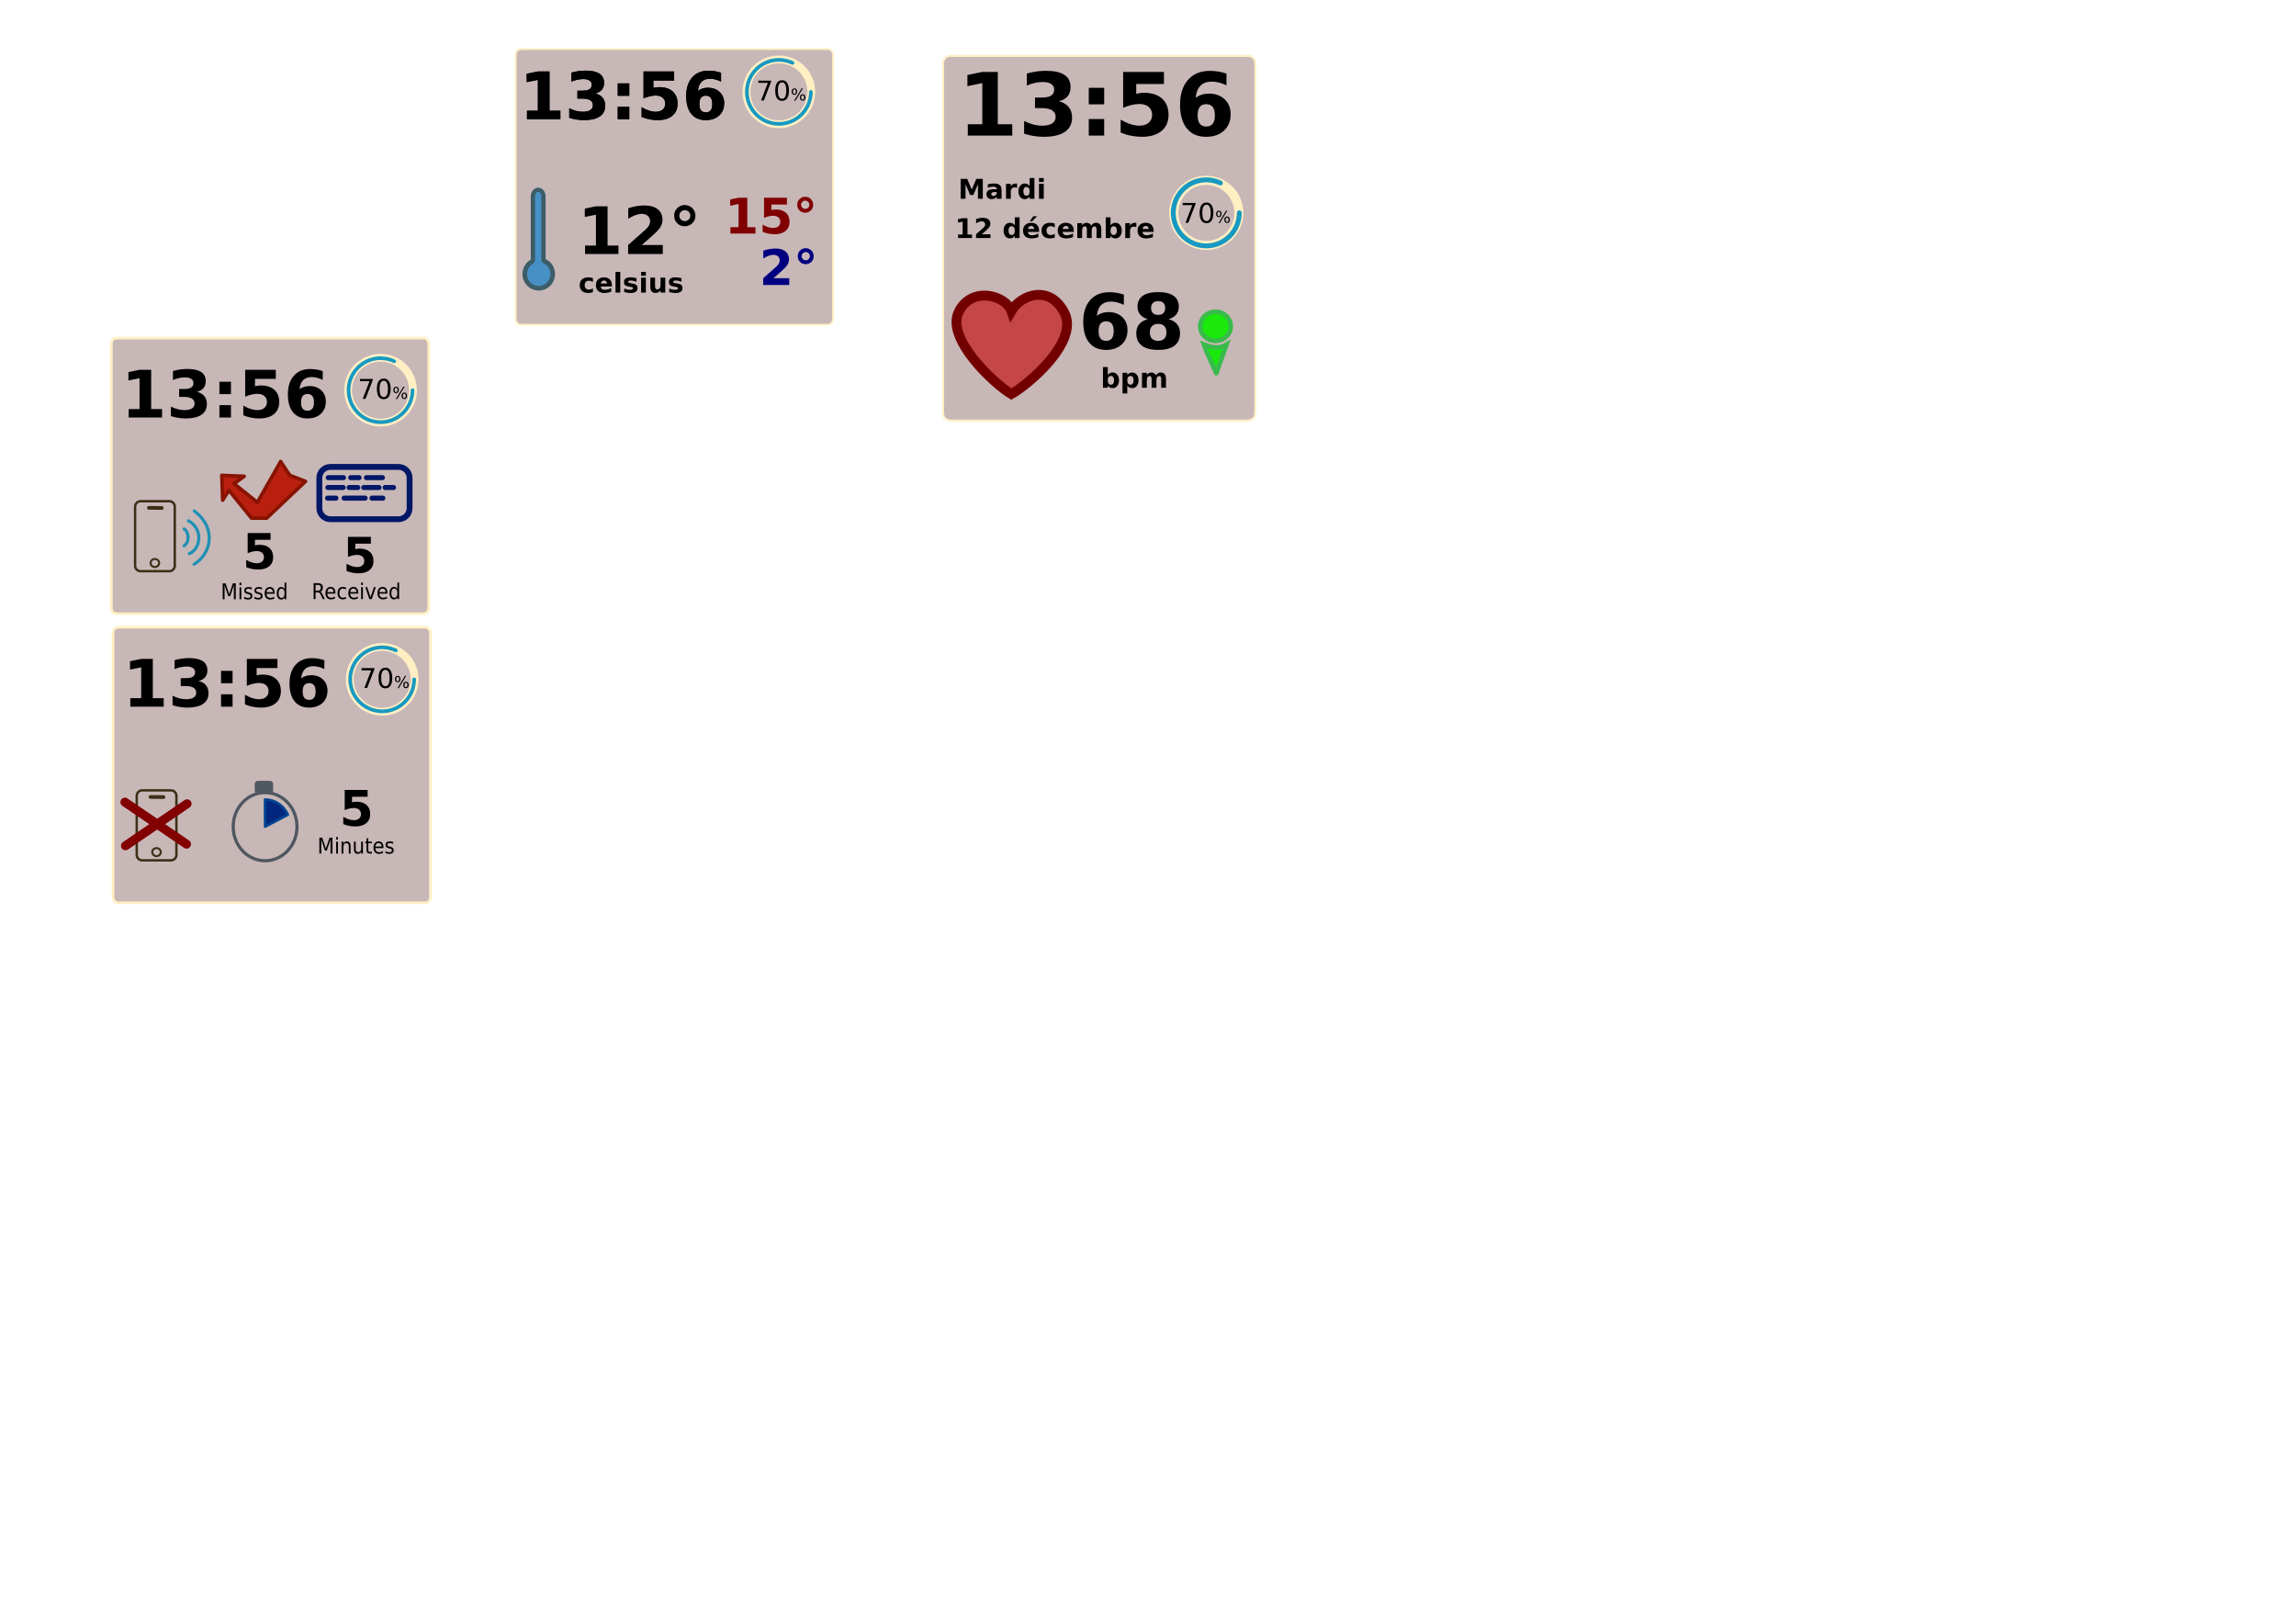
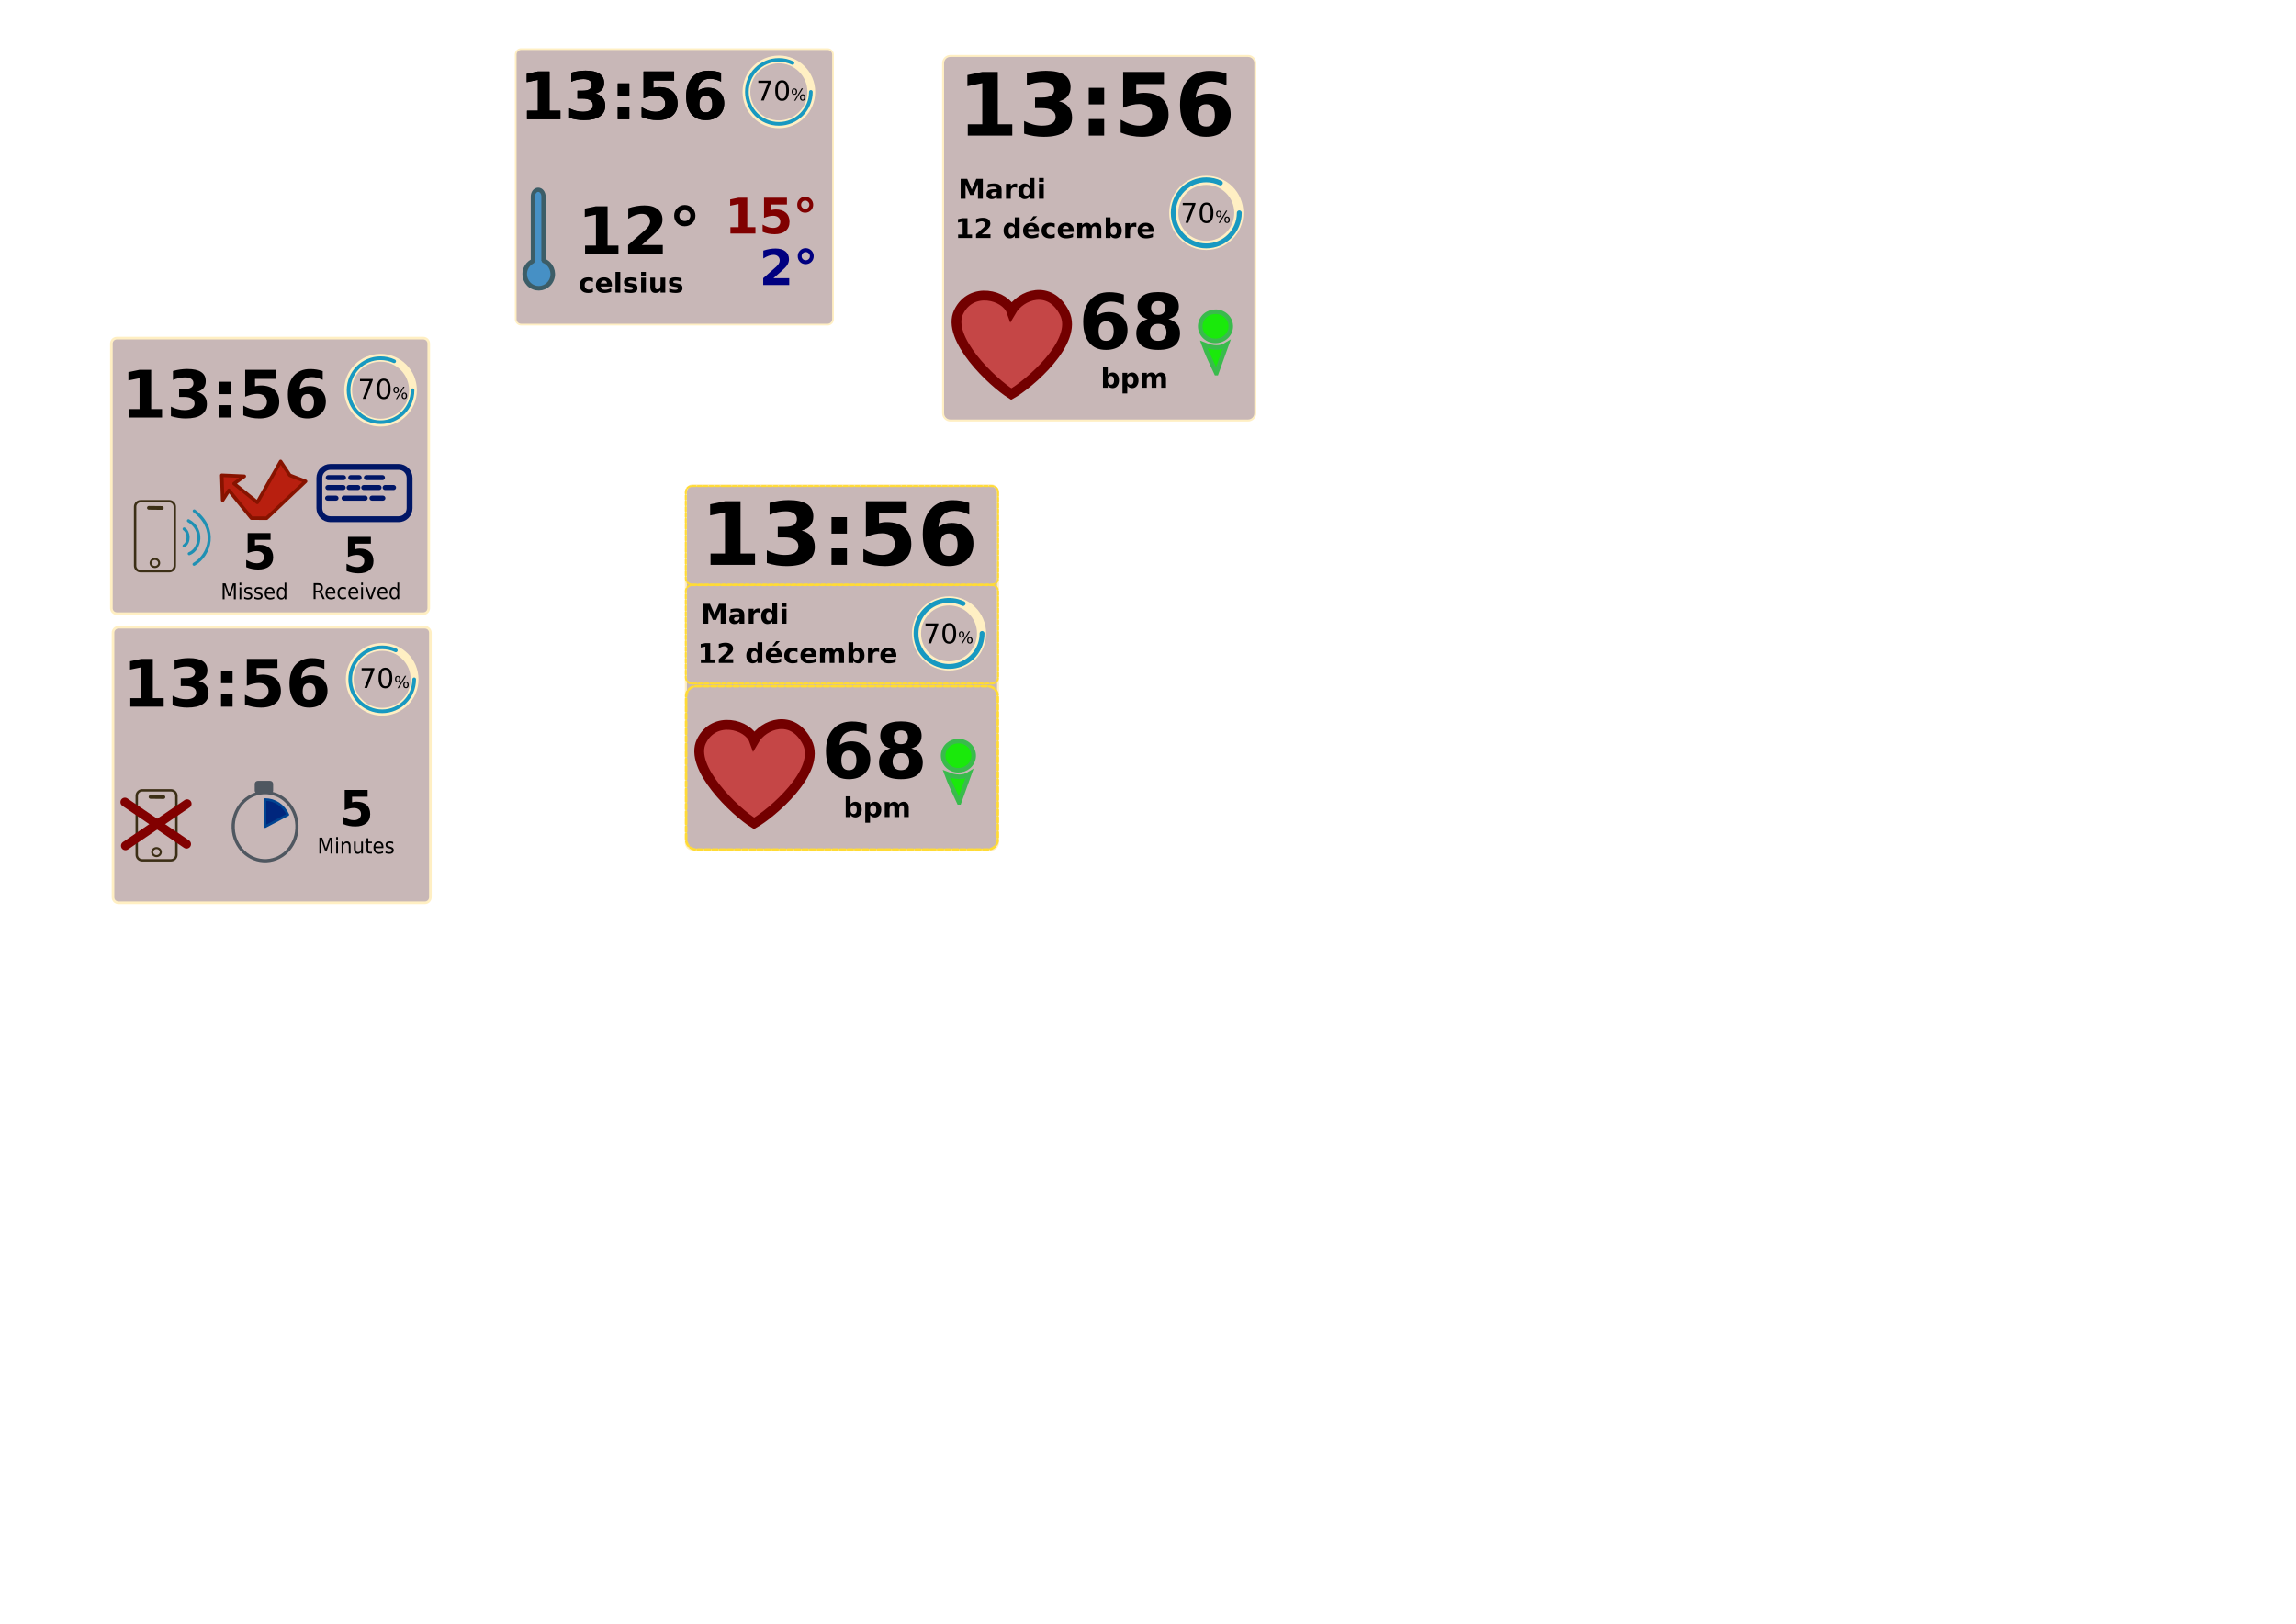
<svg xmlns="http://www.w3.org/2000/svg" width="297mm" height="210mm" viewBox="0 0 1052.362 744.094" id="svg2" version="1.1">
  <defs id="defs4" />
  <g id="layer1" transform="translate(0,-308.2677)">
    <text id="text4851" y="446.826" x="115.714" style="font-style:normal;font-variant:normal;font-weight:normal;font-stretch:normal;font-size:30px;line-height:125%;font-family:'DejaVu Sans';-inkscape-font-specification:'DejaVu Sans';letter-spacing:0px;word-spacing:0px;fill:#000000;fill-opacity:1;stroke:none;stroke-width:1px;stroke-linecap:butt;stroke-linejoin:miter;stroke-opacity:1" xml:space="preserve">
      <tspan y="446.826" x="115.714" id="tspan4853" style="font-style:normal;font-variant:normal;font-weight:bold;font-stretch:normal;font-size:15px;font-family:'DejaVu Sans';-inkscape-font-specification:'DejaVu Sans Bold'" />
    </text>
    <rect ry="2.504" y="330.766" x="236.36" height="126.269" width="145.462" id="rect4863" style="fill:#c8b7b7;fill-opacity:1;stroke:#ffefc3;stroke-width:0.8;stroke-linecap:round;stroke-linejoin:round;stroke-miterlimit:4;stroke-dasharray:none;stroke-opacity:1" />
-     <circle r="14.867" cy="350.37" cx="356.993" id="circle4865" style="fill:#c8b7b7;fill-opacity:1;stroke:#ffefc3;stroke-width:3.565;stroke-linecap:round;stroke-linejoin:round;stroke-miterlimit:4;stroke-dasharray:none;stroke-opacity:1" />
+     <circle r="14.867" cy="350.37" cx="356.993" id="circle4865" style="fill:#c8b7b7;fill-opacity:1;stroke:#ffefc3;stroke-width:3.565;stroke-linecap:round;stroke-linejoin:round;stroke-miterlimit:4;stroke-dasharray:none;stroke-opacity:1" d="m 371.86,350.37 c 0,8.211 -6.656,14.867 -14.867,14.867 -8.211,0 -14.867,-6.656 -14.867,-14.867 0,-8.211 6.656,-14.867 14.867,-14.867 8.211,0 14.867,6.656 14.867,14.867 z" />
    <text id="text4867" y="354.326" x="346.536" style="font-style:normal;font-variant:normal;font-weight:normal;font-stretch:normal;font-size:12.5px;line-height:125%;font-family:'DejaVu Sans';-inkscape-font-specification:'DejaVu Sans';letter-spacing:0px;word-spacing:0px;fill:#000000;fill-opacity:1;stroke:none;stroke-width:1px;stroke-linecap:butt;stroke-linejoin:miter;stroke-opacity:1" xml:space="preserve">
      <tspan y="354.326" x="346.536" id="tspan4869">70<tspan id="tspan4871" style="font-size:7.5px">%</tspan>
      </tspan>
    </text>
-     <path d="m 371.654,350.37 a 14.661,14.66 0 0 1 -10.572,14.079 14.661,14.66 0 0 1 -16.469,-6.225 14.661,14.66 0 0 1 1.385,-17.551 14.661,14.66 0 0 1 17.242,-3.565" style="fill:none;fill-opacity:1;stroke:#1899c1;stroke-width:1.677;stroke-linecap:round;stroke-linejoin:round;stroke-miterlimit:4;stroke-dasharray:none;stroke-opacity:1" id="path4873" />
+     <path d="m 371.654,350.37 c 0,8.097 -6.564,14.66 -14.661,14.66 -8.097,0 -14.661,-6.564 -14.661,-14.66 0,-8.097 6.564,-14.66 14.661,-14.66 2.16,0 4.293,0.477 6.247,1.398" style="fill:none;fill-opacity:1;stroke:#1899c1;stroke-width:1.677;stroke-linecap:round;stroke-linejoin:round;stroke-miterlimit:4;stroke-dasharray:none;stroke-opacity:1" id="path4873" />
    <text xml:space="preserve" style="font-style:normal;font-variant:normal;font-weight:normal;font-stretch:normal;font-size:30px;line-height:125%;font-family:'DejaVu Sans';-inkscape-font-specification:'DejaVu Sans';letter-spacing:0px;word-spacing:0px;fill:#000000;fill-opacity:1;stroke:none;stroke-width:1px;stroke-linecap:butt;stroke-linejoin:miter;stroke-opacity:1" x="238.036" y="362.898" id="text4875">
      <tspan style="font-style:normal;font-variant:normal;font-weight:bold;font-stretch:normal;font-size:30px;font-family:'DejaVu Sans';-inkscape-font-specification:'DejaVu Sans Bold'" id="tspan4877" x="238.036" y="362.898">13:56</tspan>
    </text>
    <text id="text4881" y="415.291" x="332.143" style="font-style:normal;font-variant:normal;font-weight:normal;font-stretch:normal;font-size:30px;line-height:125%;font-family:'DejaVu Sans';-inkscape-font-specification:'DejaVu Sans';letter-spacing:0px;word-spacing:0px;fill:#000000;fill-opacity:1;stroke:none;stroke-width:1px;stroke-linecap:butt;stroke-linejoin:miter;stroke-opacity:1" xml:space="preserve">
      <tspan y="415.291" x="332.143" id="tspan4883" style="font-style:normal;font-variant:normal;font-weight:bold;font-stretch:normal;font-size:22.5px;font-family:'DejaVu Sans';-inkscape-font-specification:'DejaVu Sans Bold';fill:#800000">15°</tspan>
    </text>
    <text xml:space="preserve" style="font-style:normal;font-variant:normal;font-weight:normal;font-stretch:normal;font-size:30px;line-height:125%;font-family:'DejaVu Sans';-inkscape-font-specification:'DejaVu Sans';letter-spacing:0px;word-spacing:0px;fill:#000000;fill-opacity:1;stroke:none;stroke-width:1px;stroke-linecap:butt;stroke-linejoin:miter;stroke-opacity:1" x="265.179" y="442.362" id="text4885">
      <tspan style="font-style:normal;font-variant:normal;font-weight:bold;font-stretch:normal;font-size:12.5px;font-family:'DejaVu Sans';-inkscape-font-specification:'DejaVu Sans Bold'" id="tspan4887" x="265.179" y="442.362">celsius</tspan>
    </text>
    <rect style="fill:#4690c5;fill-opacity:1;stroke:#3c5d67;stroke-width:1.958;stroke-linecap:round;stroke-linejoin:miter;stroke-miterlimit:4;stroke-dasharray:none;stroke-opacity:1" id="rect4893" width="4.842" height="35.556" x="244.257" y="395.229" ry="3.054" />
-     <path style="fill:#4690c5;fill-opacity:1;stroke:#3c5d67;stroke-width:2.1;stroke-linecap:round;stroke-linejoin:miter;stroke-miterlimit:4;stroke-dasharray:none;stroke-opacity:1" id="path4891" d="m 249.329,427.806 a 6.429,6.518 0 0 1 3.94,7.137 6.429,6.518 0 0 1 -6.041,5.421 6.429,6.518 0 0 1 -6.509,-4.832 6.429,6.518 0 0 1 3.273,-7.476" />
+     <path style="fill:#4690c5;fill-opacity:1;stroke:#3c5d67;stroke-width:2.1;stroke-linecap:round;stroke-linejoin:miter;stroke-miterlimit:4;stroke-dasharray:none;stroke-opacity:1" id="path4891" d="m 249.329,427.806 c 3.294,1.343 4.891,5.139 3.566,8.479 -1.325,3.34 -5.069,4.959 -8.363,3.616 -3.294,-1.343 -4.891,-5.139 -3.566,-8.479 0.577,-1.454 1.651,-2.649 3.026,-3.365" />
    <text xml:space="preserve" style="font-style:normal;font-variant:normal;font-weight:normal;font-stretch:normal;font-size:30px;line-height:125%;font-family:'DejaVu Sans';-inkscape-font-specification:'DejaVu Sans';letter-spacing:0px;word-spacing:0px;fill:#000000;fill-opacity:1;stroke:none;stroke-width:1px;stroke-linecap:butt;stroke-linejoin:miter;stroke-opacity:1" x="264.643" y="424.684" id="text4913">
      <tspan style="font-style:normal;font-variant:normal;font-weight:bold;font-stretch:normal;font-size:30px;font-family:'DejaVu Sans';-inkscape-font-specification:'DejaVu Sans Bold'" id="tspan4915" x="264.643" y="424.684">12°</tspan>
    </text>
    <text xml:space="preserve" style="font-style:normal;font-variant:normal;font-weight:normal;font-stretch:normal;font-size:30px;line-height:125%;font-family:'DejaVu Sans';-inkscape-font-specification:'DejaVu Sans';letter-spacing:0px;word-spacing:0px;fill:#000080;fill-opacity:1;stroke:none;stroke-width:1px;stroke-linecap:butt;stroke-linejoin:miter;stroke-opacity:1" x="348.036" y="438.862" id="text4917">
      <tspan style="font-style:normal;font-variant:normal;font-weight:bold;font-stretch:normal;font-size:22.5px;font-family:'DejaVu Sans';-inkscape-font-specification:'DejaVu Sans Bold';fill:#000080" id="tspan4919" x="348.036" y="438.862">2°</tspan>
    </text>
    <rect style="fill:#c8b7b7;fill-opacity:1;stroke:#ffefc3;stroke-width:1.2;stroke-linecap:round;stroke-linejoin:round;stroke-miterlimit:4;stroke-dasharray:none;stroke-opacity:1" id="rect4947" width="145.462" height="126.269" x="51.051" y="463.218" ry="2.504" />
-     <circle style="fill:#c8b7b7;fill-opacity:1;stroke:#ffefc3;stroke-width:3.565;stroke-linecap:round;stroke-linejoin:round;stroke-miterlimit:4;stroke-dasharray:none;stroke-opacity:1" id="circle4949" cx="174.421" cy="487.084" r="14.867" />
+     <circle style="fill:#c8b7b7;fill-opacity:1;stroke:#ffefc3;stroke-width:3.565;stroke-linecap:round;stroke-linejoin:round;stroke-miterlimit:4;stroke-dasharray:none;stroke-opacity:1" id="circle4949" cx="174.421" cy="487.084" r="14.867" d="m 189.289,487.084 c 0,8.211 -6.656,14.867 -14.867,14.867 -8.211,0 -14.867,-6.656 -14.867,-14.867 0,-8.211 6.656,-14.867 14.867,-14.867 8.211,0 14.867,6.656 14.867,14.867 z" />
    <text xml:space="preserve" style="font-style:normal;font-variant:normal;font-weight:normal;font-stretch:normal;font-size:12.5px;line-height:125%;font-family:'DejaVu Sans';-inkscape-font-specification:'DejaVu Sans';letter-spacing:0px;word-spacing:0px;fill:#000000;fill-opacity:1;stroke:none;stroke-width:1px;stroke-linecap:butt;stroke-linejoin:miter;stroke-opacity:1" x="163.964" y="491.041" id="text4951">
      <tspan id="tspan4953" x="163.964" y="491.041">70<tspan style="font-size:7.5px" id="tspan4955">%</tspan>
      </tspan>
    </text>
-     <path id="path4957" style="fill:none;fill-opacity:1;stroke:#1899c1;stroke-width:1.677;stroke-linecap:round;stroke-linejoin:round;stroke-miterlimit:4;stroke-dasharray:none;stroke-opacity:1" d="m 189.083,487.084 a 14.661,14.66 0 0 1 -10.572,14.079 14.661,14.66 0 0 1 -16.469,-6.225 14.661,14.66 0 0 1 1.385,-17.551 14.661,14.66 0 0 1 17.242,-3.565" />
+     <path id="path4957" style="fill:none;fill-opacity:1;stroke:#1899c1;stroke-width:1.677;stroke-linecap:round;stroke-linejoin:round;stroke-miterlimit:4;stroke-dasharray:none;stroke-opacity:1" d="m 189.083,487.084 c 0,8.097 -6.564,14.66 -14.661,14.66 -8.097,0 -14.661,-6.564 -14.661,-14.66 0,-8.097 6.564,-14.66 14.661,-14.66 2.16,0 4.293,0.477 6.247,1.398" />
    <text id="text4959" y="499.612" x="55.464" style="font-style:normal;font-variant:normal;font-weight:normal;font-stretch:normal;font-size:30px;line-height:125%;font-family:'DejaVu Sans';-inkscape-font-specification:'DejaVu Sans';letter-spacing:0px;word-spacing:0px;fill:#000000;fill-opacity:1;stroke:none;stroke-width:1px;stroke-linecap:butt;stroke-linejoin:miter;stroke-opacity:1" xml:space="preserve">
      <tspan y="499.612" x="55.464" id="tspan4961" style="font-style:normal;font-variant:normal;font-weight:bold;font-stretch:normal;font-size:30px;font-family:'DejaVu Sans';-inkscape-font-specification:'DejaVu Sans Bold'">13:56</tspan>
    </text>
    <text id="text4975" y="568.955" x="111.122" style="font-style:normal;font-variant:normal;font-weight:normal;font-stretch:normal;font-size:30px;line-height:125%;font-family:'DejaVu Sans';-inkscape-font-specification:'DejaVu Sans';letter-spacing:0px;word-spacing:0px;fill:#000000;fill-opacity:1;stroke:none;stroke-width:1px;stroke-linecap:butt;stroke-linejoin:miter;stroke-opacity:1" xml:space="preserve">
      <tspan y="568.955" x="111.122" id="tspan4977" style="font-style:normal;font-variant:normal;font-weight:bold;font-stretch:normal;font-size:22.5px;font-family:'DejaVu Sans';-inkscape-font-specification:'DejaVu Sans Bold'">5</tspan>
    </text>
    <rect style="fill:none;fill-opacity:1;stroke:#3c2f16;stroke-width:1.104;stroke-linecap:round;stroke-linejoin:miter;stroke-miterlimit:4;stroke-dasharray:none;stroke-opacity:1" id="rect4983" width="18.183" height="32.072" x="61.925" y="537.958" ry="2.504" />
    <path style="fill:none;fill-rule:evenodd;stroke:#3c2f16;stroke-width:1.703;stroke-linecap:round;stroke-linejoin:miter;stroke-miterlimit:4;stroke-dasharray:none;stroke-opacity:1" d="m 68.238,540.988 5.935,0.063" id="path4987" />
-     <path style="fill:none;fill-opacity:1;stroke:#3c2f16;stroke-width:0.934;stroke-linecap:round;stroke-linejoin:miter;stroke-miterlimit:4;stroke-dasharray:none;stroke-opacity:1" id="path4989" d="m 70.987,564.437 a 1.963,1.837 0 0 1 1.96,1.815 1.963,1.837 0 0 1 -1.914,1.858 1.963,1.837 0 0 1 -2.01,-1.767 1.963,1.837 0 0 1 1.862,-1.904" />
+     <path style="fill:none;fill-opacity:1;stroke:#3c2f16;stroke-width:0.934;stroke-linecap:round;stroke-linejoin:miter;stroke-miterlimit:4;stroke-dasharray:none;stroke-opacity:1" id="path4989" d="m 70.987,564.437 c 1.084,0.001 1.962,0.825 1.961,1.839 -0.001,1.014 -0.881,1.836 -1.965,1.834 -1.084,-0.001 -1.962,-0.825 -1.961,-1.839 0.001,-0.977 0.82,-1.782 1.863,-1.832" />
    <rect style="fill:none;fill-opacity:1;stroke:#001666;stroke-width:2.685;stroke-linecap:round;stroke-linejoin:round;stroke-miterlimit:4;stroke-dasharray:none;stroke-opacity:1" id="rect4995" width="41.357" height="23.959" x="146.375" y="522.243" ry="5.052" />
    <path style="fill:none;fill-rule:evenodd;stroke:#001666;stroke-width:2.302;stroke-linecap:round;stroke-linejoin:miter;stroke-miterlimit:4;stroke-dasharray:none;stroke-opacity:1" d="m 150.445,527.165 7.001,0" id="path4997" />
    <path style="fill:#b81f0f;fill-opacity:1;fill-rule:evenodd;stroke:#871300;stroke-width:1.607px;stroke-linecap:butt;stroke-linejoin:round;stroke-opacity:1" d="m 128.623,519.737 -10.681,18.763 -10.65,-8.598 4.681,-3.361 -10.322,-0.46 0.406,11.415 2.853,-4.54 10.337,12.762 6.972,0.028 17.834,-16.88 -7.231,-2.794 z" id="path5019" />
    <path id="path5021" d="m 167.934,527.165 7.357,0" style="fill:none;fill-rule:evenodd;stroke:#001666;stroke-width:2.302;stroke-linecap:round;stroke-linejoin:miter;stroke-miterlimit:4;stroke-dasharray:none;stroke-opacity:1" />
    <path style="fill:none;fill-rule:evenodd;stroke:#001666;stroke-width:2.302;stroke-linecap:round;stroke-linejoin:miter;stroke-miterlimit:4;stroke-dasharray:none;stroke-opacity:1" d="m 160.754,527.165 3.847,0" id="path5023" />
    <path id="path5025" d="m 150.283,531.682 7.001,0" style="fill:none;fill-rule:evenodd;stroke:#001666;stroke-width:2.302;stroke-linecap:round;stroke-linejoin:miter;stroke-miterlimit:4;stroke-dasharray:none;stroke-opacity:1" />
    <path style="fill:none;fill-rule:evenodd;stroke:#001666;stroke-width:2.302;stroke-linecap:round;stroke-linejoin:miter;stroke-miterlimit:4;stroke-dasharray:none;stroke-opacity:1" d="m 150.15,536.546 3.847,0" id="path5027" />
    <path id="path5029" d="m 160.019,531.682 3.974,0" style="fill:none;fill-rule:evenodd;stroke:#001666;stroke-width:2.302;stroke-linecap:round;stroke-linejoin:miter;stroke-miterlimit:4;stroke-dasharray:none;stroke-opacity:1" />
    <path style="fill:none;fill-rule:evenodd;stroke:#001666;stroke-width:2.302;stroke-linecap:round;stroke-linejoin:miter;stroke-miterlimit:4;stroke-dasharray:none;stroke-opacity:1" d="m 166.728,531.682 7.001,0" id="path5031" />
    <path id="path5033" d="m 176.528,531.682 3.847,0" style="fill:none;fill-rule:evenodd;stroke:#001666;stroke-width:2.302;stroke-linecap:round;stroke-linejoin:miter;stroke-miterlimit:4;stroke-dasharray:none;stroke-opacity:1" />
    <path style="fill:none;fill-rule:evenodd;stroke:#001666;stroke-width:2.302;stroke-linecap:round;stroke-linejoin:miter;stroke-miterlimit:4;stroke-dasharray:none;stroke-opacity:1" d="m 157.71,536.546 9.651,0" id="path5035" />
    <path id="path5037" d="m 170.505,536.546 4.983,0" style="fill:none;fill-rule:evenodd;stroke:#001666;stroke-width:2.302;stroke-linecap:round;stroke-linejoin:miter;stroke-miterlimit:4;stroke-dasharray:none;stroke-opacity:1" />
    <text xml:space="preserve" style="font-style:normal;font-variant:normal;font-weight:normal;font-stretch:normal;font-size:30px;line-height:125%;font-family:'DejaVu Sans';-inkscape-font-specification:'DejaVu Sans';letter-spacing:0px;word-spacing:0px;fill:#000000;fill-opacity:1;stroke:none;stroke-width:1px;stroke-linecap:butt;stroke-linejoin:miter;stroke-opacity:1" x="157.107" y="570.695" id="text5039">
      <tspan style="font-style:normal;font-variant:normal;font-weight:bold;font-stretch:normal;font-size:22.5px;font-family:'DejaVu Sans';-inkscape-font-specification:'DejaVu Sans Bold'" id="tspan5041" x="157.107" y="570.695">5</tspan>
    </text>
    <path style="fill:none;fill-rule:evenodd;stroke:#1f90b3;stroke-width:1.414px;stroke-linecap:round;stroke-linejoin:miter;stroke-opacity:1" d="m 84.368,558.406 c 2.66,-1.781 2.253,-6.288 0.021,-7.744" id="path5043" />
    <path id="path5045" d="m 86.736,562.005 c 5.058,-1.944 6.748,-11.158 -0.358,-15.1" style="fill:none;fill-rule:evenodd;stroke:#1f90b3;stroke-width:1.414px;stroke-linecap:round;stroke-linejoin:miter;stroke-opacity:1" />
    <path style="fill:none;fill-rule:evenodd;stroke:#1f90b3;stroke-width:1.414px;stroke-linecap:round;stroke-linejoin:miter;stroke-opacity:1" d="m 88.945,566.835 c 7.424,-4.305 10.936,-16.204 0.084,-24.412" id="path5047" />
    <text xml:space="preserve" style="font-style:normal;font-variant:normal;font-weight:normal;font-stretch:normal;font-size:30px;line-height:125%;font-family:'DejaVu Sans';-inkscape-font-specification:'DejaVu Sans';letter-spacing:0px;word-spacing:0px;fill:#000000;fill-opacity:1;stroke:none;stroke-width:1px;stroke-linecap:butt;stroke-linejoin:miter;stroke-opacity:1" x="101.175" y="582.88" id="text5049">
      <tspan style="font-style:normal;font-variant:normal;font-weight:normal;font-stretch:semi-condensed;font-size:10px;font-family:'DejaVu Sans';-inkscape-font-specification:'DejaVu Sans Semi-Condensed'" id="tspan5051" x="101.175" y="582.88">Missed</tspan>
    </text>
    <text id="text5053" y="582.817" x="142.862" style="font-style:normal;font-variant:normal;font-weight:normal;font-stretch:normal;font-size:30px;line-height:125%;font-family:'DejaVu Sans';-inkscape-font-specification:'DejaVu Sans';letter-spacing:0px;word-spacing:0px;fill:#000000;fill-opacity:1;stroke:none;stroke-width:1px;stroke-linecap:butt;stroke-linejoin:miter;stroke-opacity:1" xml:space="preserve">
      <tspan y="582.817" x="142.862" id="tspan5055" style="font-style:normal;font-variant:normal;font-weight:normal;font-stretch:semi-condensed;font-size:10px;font-family:'DejaVu Sans';-inkscape-font-specification:'DejaVu Sans Semi-Condensed'">Received</tspan>
    </text>
    <rect ry="2.504" y="595.718" x="51.801" height="126.269" width="145.462" id="rect5057" style="fill:#c8b7b7;fill-opacity:1;stroke:#ffefc3;stroke-width:1.2;stroke-linecap:round;stroke-linejoin:round;stroke-miterlimit:4;stroke-dasharray:none;stroke-opacity:1" />
-     <circle r="14.867" cy="619.584" cx="175.171" id="circle5059" style="fill:#c8b7b7;fill-opacity:1;stroke:#ffefc3;stroke-width:3.565;stroke-linecap:round;stroke-linejoin:round;stroke-miterlimit:4;stroke-dasharray:none;stroke-opacity:1" />
+     <circle r="14.867" cy="619.584" cx="175.171" id="circle5059" style="fill:#c8b7b7;fill-opacity:1;stroke:#ffefc3;stroke-width:3.565;stroke-linecap:round;stroke-linejoin:round;stroke-miterlimit:4;stroke-dasharray:none;stroke-opacity:1" d="m 190.039,619.584 c 0,8.211 -6.656,14.867 -14.867,14.867 -8.211,0 -14.867,-6.656 -14.867,-14.867 0,-8.211 6.656,-14.867 14.867,-14.867 8.211,0 14.867,6.656 14.867,14.867 z" />
    <text id="text5061" y="623.541" x="164.714" style="font-style:normal;font-variant:normal;font-weight:normal;font-stretch:normal;font-size:12.5px;line-height:125%;font-family:'DejaVu Sans';-inkscape-font-specification:'DejaVu Sans';letter-spacing:0px;word-spacing:0px;fill:#000000;fill-opacity:1;stroke:none;stroke-width:1px;stroke-linecap:butt;stroke-linejoin:miter;stroke-opacity:1" xml:space="preserve">
      <tspan y="623.541" x="164.714" id="tspan5063">70<tspan id="tspan5065" style="font-size:7.5px">%</tspan>
      </tspan>
    </text>
-     <path d="m 189.833,619.584 a 14.661,14.66 0 0 1 -10.572,14.079 14.661,14.66 0 0 1 -16.469,-6.225 14.661,14.66 0 0 1 1.385,-17.551 14.661,14.66 0 0 1 17.242,-3.565" style="fill:none;fill-opacity:1;stroke:#1899c1;stroke-width:1.677;stroke-linecap:round;stroke-linejoin:round;stroke-miterlimit:4;stroke-dasharray:none;stroke-opacity:1" id="path5067" />
+     <path d="m 189.833,619.584 c 0,8.097 -6.564,14.66 -14.661,14.66 -8.097,0 -14.661,-6.564 -14.661,-14.66 0,-8.097 6.564,-14.66 14.661,-14.66 2.16,0 4.293,0.477 6.247,1.398" style="fill:none;fill-opacity:1;stroke:#1899c1;stroke-width:1.677;stroke-linecap:round;stroke-linejoin:round;stroke-miterlimit:4;stroke-dasharray:none;stroke-opacity:1" id="path5067" />
    <text xml:space="preserve" style="font-style:normal;font-variant:normal;font-weight:normal;font-stretch:normal;font-size:30px;line-height:125%;font-family:'DejaVu Sans';-inkscape-font-specification:'DejaVu Sans';letter-spacing:0px;word-spacing:0px;fill:#000000;fill-opacity:1;stroke:none;stroke-width:1px;stroke-linecap:butt;stroke-linejoin:miter;stroke-opacity:1" x="56.214" y="632.112" id="text5069">
      <tspan style="font-style:normal;font-variant:normal;font-weight:bold;font-stretch:normal;font-size:30px;font-family:'DejaVu Sans';-inkscape-font-specification:'DejaVu Sans Bold'" id="tspan5071" x="56.214" y="632.112">13:56</tspan>
    </text>
    <rect ry="2.504" y="670.458" x="62.675" height="32.072" width="18.183" id="rect5077" style="fill:none;fill-opacity:1;stroke:#3c2f16;stroke-width:1.104;stroke-linecap:round;stroke-linejoin:miter;stroke-miterlimit:4;stroke-dasharray:none;stroke-opacity:1" />
    <path id="path5079" d="m 68.988,673.488 5.935,0.063" style="fill:none;fill-rule:evenodd;stroke:#3c2f16;stroke-width:1.703;stroke-linecap:round;stroke-linejoin:miter;stroke-miterlimit:4;stroke-dasharray:none;stroke-opacity:1" />
-     <path d="m 71.737,696.937 a 1.963,1.837 0 0 1 1.96,1.815 1.963,1.837 0 0 1 -1.914,1.858 1.963,1.837 0 0 1 -2.01,-1.767 1.963,1.837 0 0 1 1.862,-1.904" id="path5081" style="fill:none;fill-opacity:1;stroke:#3c2f16;stroke-width:0.934;stroke-linecap:round;stroke-linejoin:miter;stroke-miterlimit:4;stroke-dasharray:none;stroke-opacity:1" />
+     <path d="m 71.737,696.937 c 1.084,0.001 1.962,0.825 1.961,1.839 -0.001,1.014 -0.881,1.836 -1.965,1.834 -1.084,-0.001 -1.962,-0.825 -1.961,-1.839 0.001,-0.977 0.82,-1.782 1.863,-1.832" id="path5081" style="fill:none;fill-opacity:1;stroke:#3c2f16;stroke-width:0.934;stroke-linecap:round;stroke-linejoin:miter;stroke-miterlimit:4;stroke-dasharray:none;stroke-opacity:1" />
    <text id="text5107" y="686.695" x="155.607" style="font-style:normal;font-variant:normal;font-weight:normal;font-stretch:normal;font-size:30px;line-height:125%;font-family:'DejaVu Sans';-inkscape-font-specification:'DejaVu Sans';letter-spacing:0px;word-spacing:0px;fill:#000000;fill-opacity:1;stroke:none;stroke-width:1px;stroke-linecap:butt;stroke-linejoin:miter;stroke-opacity:1" xml:space="preserve">
      <tspan y="686.695" x="155.607" id="tspan5109" style="font-style:normal;font-variant:normal;font-weight:bold;font-stretch:normal;font-size:22.5px;font-family:'DejaVu Sans';-inkscape-font-specification:'DejaVu Sans Bold'">5</tspan>
    </text>
    <text xml:space="preserve" style="font-style:normal;font-variant:normal;font-weight:normal;font-stretch:normal;font-size:30px;line-height:125%;font-family:'DejaVu Sans';-inkscape-font-specification:'DejaVu Sans';letter-spacing:0px;word-spacing:0px;fill:#000000;fill-opacity:1;stroke:none;stroke-width:1px;stroke-linecap:butt;stroke-linejoin:miter;stroke-opacity:1" x="145.487" y="699.442" id="text5121">
      <tspan style="font-style:normal;font-variant:normal;font-weight:normal;font-stretch:semi-condensed;font-size:10px;font-family:'DejaVu Sans';-inkscape-font-specification:'DejaVu Sans Semi-Condensed'" id="tspan5123" x="145.487" y="699.442">Minutes</tspan>
    </text>
    <path style="fill:none;fill-rule:evenodd;stroke:#820000;stroke-width:4.1;stroke-linecap:round;stroke-linejoin:miter;stroke-miterlimit:4;stroke-dasharray:none;stroke-opacity:1" d="m 57.25,675.862 28.25,19.25" id="path5125" />
    <path id="path5129" d="m 85.75,676.612 -28.25,19.25" style="fill:none;fill-rule:evenodd;stroke:#820000;stroke-width:4.1;stroke-linecap:round;stroke-linejoin:miter;stroke-miterlimit:4;stroke-dasharray:none;stroke-opacity:1" />
-     <path style="fill:none;fill-opacity:1;stroke:#4f5760;stroke-width:1.462;stroke-linecap:round;stroke-linejoin:round;stroke-miterlimit:4;stroke-dasharray:none;stroke-opacity:1" id="path5131" d="m 120.837,671.509 a 14.619,15.619 0 0 1 15.266,14.873 14.619,15.619 0 0 1 -13.9,16.331 14.619,15.619 0 0 1 -15.305,-14.828 14.619,15.619 0 0 1 13.857,-16.372" />
+     <path style="fill:none;fill-opacity:1;stroke:#4f5760;stroke-width:1.462;stroke-linecap:round;stroke-linejoin:round;stroke-miterlimit:4;stroke-dasharray:none;stroke-opacity:1" id="path5131" d="m 120.837,671.509 c 8.066,-0.391 14.901,6.277 15.267,14.894 0.366,8.617 -5.875,15.92 -13.941,16.312 -8.066,0.391 -14.901,-6.277 -15.267,-14.894 -0.365,-8.584 5.828,-15.87 13.86,-16.307" />
    <rect style="fill:#4f5760;fill-opacity:1;stroke:#4f5760;stroke-width:0.756;stroke-linecap:round;stroke-linejoin:round;stroke-miterlimit:4;stroke-dasharray:none;stroke-opacity:1" id="rect5133" width="7.681" height="5.119" x="117.128" y="666.49" ry="1.027" />
-     <path style="fill:#00267d;fill-opacity:1;stroke:#004491;stroke-width:1.166;stroke-linecap:round;stroke-linejoin:round;stroke-miterlimit:4;stroke-dasharray:none;stroke-opacity:1" id="path5139" d="m 121.466,674.661 a 11.655,12.452 0 0 1 10.494,6.959 l -10.46,5.493 z" />
+     <path style="fill:#00267d;fill-opacity:1;stroke:#004491;stroke-width:1.166;stroke-linecap:round;stroke-linejoin:round;stroke-miterlimit:4;stroke-dasharray:none;stroke-opacity:1" id="path5139" d="m 121.466,674.661 c 4.455,-0.014 8.528,2.687 10.494,6.959 l -10.46,5.493 z" />
    <rect ry="3.314" y="333.891" x="432.273" height="167.087" width="143.087" id="rect4223" style="fill:#c8b7b7;fill-opacity:1;stroke:#ffefc3;stroke-width:0.913;stroke-linecap:round;stroke-linejoin:round;stroke-miterlimit:4;stroke-dasharray:none;stroke-opacity:1" />
-     <circle cy="405.82" cx="552.9" id="circle4225" style="fill:#c8b7b7;fill-opacity:1;stroke:#ffefc3;stroke-width:4.177;stroke-linecap:round;stroke-linejoin:round;stroke-miterlimit:4;stroke-dasharray:none;stroke-opacity:1" r="14.911" />
+     <circle cy="405.82" cx="552.9" id="circle4225" style="fill:#c8b7b7;fill-opacity:1;stroke:#ffefc3;stroke-width:4.177;stroke-linecap:round;stroke-linejoin:round;stroke-miterlimit:4;stroke-dasharray:none;stroke-opacity:1" r="14.911" d="m 567.811,405.82 c 0,8.235 -6.676,14.911 -14.911,14.911 -8.235,0 -14.911,-6.676 -14.911,-14.911 0,-8.235 6.676,-14.911 14.911,-14.911 8.235,0 14.911,6.676 14.911,14.911 z" />
    <text id="text4227" y="410.37" x="541.072" style="font-style:normal;font-variant:normal;font-weight:normal;font-stretch:normal;font-size:12.5px;line-height:125%;font-family:'DejaVu Sans';-inkscape-font-specification:'DejaVu Sans';letter-spacing:0px;word-spacing:0px;fill:#000000;fill-opacity:1;stroke:none;stroke-width:1px;stroke-linecap:butt;stroke-linejoin:miter;stroke-opacity:1" xml:space="preserve">
      <tspan y="410.37" x="541.072" id="tspan4229">70<tspan id="tspan4231" style="font-size:7.5px">%</tspan>
      </tspan>
    </text>
-     <path d="m 568.032,405.819 a 15.133,15.132 0 0 1 -10.912,14.532 15.133,15.132 0 0 1 -16.999,-6.426 15.133,15.132 0 0 1 1.43,-18.116 15.133,15.132 0 0 1 17.797,-3.679" style="fill:none;fill-opacity:1;stroke:#1899c1;stroke-width:2.236;stroke-linecap:round;stroke-linejoin:round;stroke-miterlimit:4;stroke-dasharray:none;stroke-opacity:1" id="path4233" />
+     <path d="m 568.032,405.819 c 0,8.357 -6.775,15.132 -15.133,15.132 -8.358,0 -15.133,-6.775 -15.133,-15.132 0,-8.357 6.775,-15.132 15.133,-15.132 2.229,0 4.431,0.493 6.448,1.442" style="fill:none;fill-opacity:1;stroke:#1899c1;stroke-width:2.236;stroke-linecap:round;stroke-linejoin:round;stroke-miterlimit:4;stroke-dasharray:none;stroke-opacity:1" id="path4233" />
    <text xml:space="preserve" style="font-style:normal;font-variant:normal;font-weight:normal;font-stretch:normal;font-size:30px;line-height:125%;font-family:'DejaVu Sans';-inkscape-font-specification:'DejaVu Sans';letter-spacing:0px;word-spacing:0px;fill:#000000;fill-opacity:1;stroke:none;stroke-width:1px;stroke-linecap:butt;stroke-linejoin:miter;stroke-opacity:1" x="438.893" y="370.398" id="text4235">
      <tspan style="font-style:normal;font-variant:normal;font-weight:bold;font-stretch:normal;font-size:40px;font-family:'DejaVu Sans';-inkscape-font-specification:'DejaVu Sans Bold'" id="tspan4237" x="438.893" y="370.398">13:56</tspan>
    </text>
    <path id="path4239" d="m 463.534,450.804 c -2.622,-7.342 -18.316,-11.545 -24.138,0.435 -5.822,11.98 15.362,32.232 24.138,37.621 7.727,-4.313 31.081,-23.916 24.356,-37.186 -6.726,-13.269 -20.054,-8.34 -24.356,-0.87 z" style="fill:#c54646;fill-opacity:1;fill-rule:evenodd;stroke:#730000;stroke-width:4.506;stroke-linecap:round;stroke-linejoin:miter;stroke-miterlimit:4;stroke-dasharray:none;stroke-opacity:1" />
    <text id="text4241" y="468.112" x="494.321" style="font-style:normal;font-variant:normal;font-weight:normal;font-stretch:normal;font-size:30px;line-height:125%;font-family:'DejaVu Sans';-inkscape-font-specification:'DejaVu Sans';letter-spacing:0px;word-spacing:0px;fill:#000000;fill-opacity:1;stroke:none;stroke-width:1px;stroke-linecap:butt;stroke-linejoin:miter;stroke-opacity:1" xml:space="preserve">
      <tspan y="468.112" x="494.321" id="tspan4243" style="font-style:normal;font-variant:normal;font-weight:bold;font-stretch:normal;font-size:35px;font-family:'DejaVu Sans';-inkscape-font-specification:'DejaVu Sans Bold'">68</tspan>
    </text>
    <text xml:space="preserve" style="font-style:normal;font-variant:normal;font-weight:normal;font-stretch:normal;font-size:30px;line-height:125%;font-family:'DejaVu Sans';-inkscape-font-specification:'DejaVu Sans';letter-spacing:0px;word-spacing:0px;fill:#000000;fill-opacity:1;stroke:none;stroke-width:1px;stroke-linecap:butt;stroke-linejoin:miter;stroke-opacity:1" x="504.5" y="485.969" id="text4245">
      <tspan style="font-style:normal;font-variant:normal;font-weight:bold;font-stretch:normal;font-size:12.5px;font-family:'DejaVu Sans';-inkscape-font-specification:'DejaVu Sans Bold'" id="tspan4247" x="504.5" y="485.969">bpm</tspan>
    </text>
    <text id="text4251" y="362.898" x="238.036" style="font-style:normal;font-variant:normal;font-weight:normal;font-stretch:normal;font-size:30px;line-height:125%;font-family:'DejaVu Sans';-inkscape-font-specification:'DejaVu Sans';letter-spacing:0px;word-spacing:0px;fill:#000000;fill-opacity:1;stroke:none;stroke-width:1px;stroke-linecap:butt;stroke-linejoin:miter;stroke-opacity:1" xml:space="preserve">
      <tspan y="362.898" x="238.036" id="tspan4253" style="font-style:normal;font-variant:normal;font-weight:bold;font-stretch:normal;font-size:30px;font-family:'DejaVu Sans';-inkscape-font-specification:'DejaVu Sans Bold'">13:56</tspan>
    </text>
    <text id="text4255" y="399.362" x="439.179" style="font-style:normal;font-variant:normal;font-weight:normal;font-stretch:normal;font-size:30px;line-height:125%;font-family:'DejaVu Sans';-inkscape-font-specification:'DejaVu Sans';letter-spacing:0px;word-spacing:0px;fill:#000000;fill-opacity:1;stroke:none;stroke-width:1px;stroke-linecap:butt;stroke-linejoin:miter;stroke-opacity:1" xml:space="preserve">
      <tspan y="399.362" x="439.179" id="tspan4257" style="font-style:normal;font-variant:normal;font-weight:bold;font-stretch:normal;font-size:12.5px;font-family:'DejaVu Sans';-inkscape-font-specification:'DejaVu Sans Bold'">Mardi</tspan>
    </text>
    <text xml:space="preserve" style="font-style:normal;font-variant:normal;font-weight:normal;font-stretch:normal;font-size:30px;line-height:125%;font-family:'DejaVu Sans';-inkscape-font-specification:'DejaVu Sans';letter-spacing:0px;word-spacing:0px;fill:#000000;fill-opacity:1;stroke:none;stroke-width:1px;stroke-linecap:butt;stroke-linejoin:miter;stroke-opacity:1" x="437.679" y="417.362" id="text4259">
      <tspan style="font-style:normal;font-variant:normal;font-weight:bold;font-stretch:normal;font-size:12.5px;font-family:'DejaVu Sans';-inkscape-font-specification:'DejaVu Sans Bold'" id="tspan4261" x="437.679" y="417.362">12 décembre</tspan>
    </text>
    <path style="fill:#1ae90b;fill-opacity:1;fill-rule:evenodd;stroke:#39bb4c;stroke-width:2.1;stroke-linecap:butt;stroke-linejoin:miter;stroke-miterlimit:4;stroke-dasharray:none;stroke-opacity:1" d="m 557.495,479.23 c 2.251,-6.434 2.612,-7.088 4.703,-13.034 -2.765,1.713 -5.883,1.78 -10.397,-0.025 1.724,4.697 2.578,6.328 5.693,13.059 z" id="path4267" />
-     <path style="fill:#1ae90b;fill-opacity:1;stroke:#39bb4c;stroke-width:2.1;stroke-linecap:round;stroke-linejoin:round;stroke-miterlimit:4;stroke-dasharray:none;stroke-opacity:1" id="path4269" d="m 560.142,451.765 a 7,6.688 0 0 1 3.304,8.909 7,6.688 0 0 1 -9.32,3.168 7,6.688 0 0 1 -3.329,-8.9 7,6.688 0 0 1 9.311,-3.192" />
+     <path style="fill:#1ae90b;fill-opacity:1;stroke:#39bb4c;stroke-width:2.1;stroke-linecap:round;stroke-linejoin:round;stroke-miterlimit:4;stroke-dasharray:none;stroke-opacity:1" id="path4269" d="m 560.142,451.765 c 3.489,1.592 4.966,5.584 3.3,8.917 -1.666,3.333 -5.845,4.744 -9.333,3.152 -3.489,-1.592 -4.966,-5.584 -3.3,-8.917 1.66,-3.32 5.815,-4.736 9.299,-3.168" />
+     <rect style="fill:#c8b7b7;fill-opacity:1;stroke:#ffefc3;stroke-width:0.913;stroke-linecap:round;stroke-linejoin:round;stroke-miterlimit:4;stroke-opacity:1;stroke-dasharray:none" id="rect3077" width="143.087" height="167.087" x="314.362" y="530.62" ry="3.314" />
+     <circle d="m 567.811,405.82 c 0,8.235 -6.676,14.911 -14.911,14.911 -8.235,0 -14.911,-6.676 -14.911,-14.911 0,-8.235 6.676,-14.911 14.911,-14.911 8.235,0 14.911,6.676 14.911,14.911 z" r="14.911" style="fill:#c8b7b7;fill-opacity:1;stroke:#ffefc3;stroke-width:4.177;stroke-linecap:round;stroke-linejoin:round;stroke-miterlimit:4;stroke-opacity:1;stroke-dasharray:none" id="circle3079" cx="552.9" cy="405.82" transform="translate(-117.9113,192.7291)" />
+     <text xml:space="preserve" style="font-size:12.5px;font-style:normal;font-variant:normal;font-weight:normal;font-stretch:normal;line-height:125%;letter-spacing:0px;word-spacing:0px;fill:#000000;fill-opacity:1;stroke:none;font-family:DejaVu Sans;-inkscape-font-specification:DejaVu Sans" x="423.161" y="603.099" id="text3081">
+       <tspan id="tspan3083" x="423.161" y="603.099">70<tspan style="font-size:7.5px" id="tspan3085">%</tspan>
+       </tspan>
+     </text>
+     <path id="path3087" style="fill:none;stroke:#1899c1;stroke-width:2.236;stroke-linecap:round;stroke-linejoin:round;stroke-miterlimit:4;stroke-opacity:1;stroke-dasharray:none" d="m 568.032,405.819 a 15.133,15.132 0 1 1 -8.685,-13.69" transform="translate(-117.9113,192.7291)" />
+     <text id="text3089" y="567.127" x="320.982" style="font-size:30px;font-style:normal;font-variant:normal;font-weight:normal;font-stretch:normal;line-height:125%;letter-spacing:0px;word-spacing:0px;fill:#000000;fill-opacity:1;stroke:none;font-family:DejaVu Sans;-inkscape-font-specification:DejaVu Sans" xml:space="preserve">
+       <tspan y="567.127" x="320.982" id="tspan3091" style="font-size:40px;font-style:normal;font-variant:normal;font-weight:bold;font-stretch:normal;font-family:DejaVu Sans;-inkscape-font-specification:DejaVu Sans Bold">13:56</tspan>
+     </text>
+     <path style="fill:#c54646;fill-opacity:1;fill-rule:evenodd;stroke:#730000;stroke-width:4.506;stroke-linecap:round;stroke-linejoin:miter;stroke-miterlimit:4;stroke-opacity:1;stroke-dasharray:none" d="m 345.623,647.533 c -2.622,-7.342 -18.316,-11.545 -24.138,0.435 -5.822,11.98 15.362,32.232 24.138,37.621 7.727,-4.313 31.081,-23.916 24.356,-37.186 -6.726,-13.269 -20.054,-8.34 -24.356,-0.87 z" id="path3093" />
+     <text xml:space="preserve" style="font-size:30px;font-style:normal;font-variant:normal;font-weight:normal;font-stretch:normal;line-height:125%;letter-spacing:0px;word-spacing:0px;fill:#000000;fill-opacity:1;stroke:none;font-family:DejaVu Sans;-inkscape-font-specification:DejaVu Sans" x="376.41" y="664.841" id="text3095">
+       <tspan style="font-size:35px;font-style:normal;font-variant:normal;font-weight:bold;font-stretch:normal;font-family:DejaVu Sans;-inkscape-font-specification:DejaVu Sans Bold" id="tspan3097" x="376.41" y="664.841">68</tspan>
+     </text>
+     <text id="text3099" y="682.698" x="386.589" style="font-size:30px;font-style:normal;font-variant:normal;font-weight:normal;font-stretch:normal;line-height:125%;letter-spacing:0px;word-spacing:0px;fill:#000000;fill-opacity:1;stroke:none;font-family:DejaVu Sans;-inkscape-font-specification:DejaVu Sans" xml:space="preserve">
+       <tspan y="682.698" x="386.589" id="tspan3101" style="font-size:12.5px;font-style:normal;font-variant:normal;font-weight:bold;font-stretch:normal;font-family:DejaVu Sans;-inkscape-font-specification:DejaVu Sans Bold">bpm</tspan>
+     </text>
+     <text xml:space="preserve" style="font-size:30px;font-style:normal;font-variant:normal;font-weight:normal;font-stretch:normal;line-height:125%;letter-spacing:0px;word-spacing:0px;fill:#000000;fill-opacity:1;stroke:none;font-family:DejaVu Sans;-inkscape-font-specification:DejaVu Sans" x="321.267" y="594.091" id="text3103">
+       <tspan style="font-size:12.5px;font-style:normal;font-variant:normal;font-weight:bold;font-stretch:normal;font-family:DejaVu Sans;-inkscape-font-specification:DejaVu Sans Bold" id="tspan3105" x="321.267" y="594.091">Mardi</tspan>
+     </text>
+     <text id="text3107" y="612.091" x="319.767" style="font-size:30px;font-style:normal;font-variant:normal;font-weight:normal;font-stretch:normal;line-height:125%;letter-spacing:0px;word-spacing:0px;fill:#000000;fill-opacity:1;stroke:none;font-family:DejaVu Sans;-inkscape-font-specification:DejaVu Sans" xml:space="preserve">
+       <tspan y="612.091" x="319.767" id="tspan3109" style="font-size:12.5px;font-style:normal;font-variant:normal;font-weight:bold;font-stretch:normal;font-family:DejaVu Sans;-inkscape-font-specification:DejaVu Sans Bold">12 décembre</tspan>
+     </text>
+     <path id="path3111" d="m 439.583,675.959 c 2.251,-6.434 2.612,-7.088 4.703,-13.034 -2.765,1.713 -5.883,1.78 -10.397,-0.025 1.724,4.697 2.578,6.328 5.693,13.059 z" style="fill:#1ae90b;fill-opacity:1;fill-rule:evenodd;stroke:#39bb4c;stroke-width:2.1;stroke-linecap:butt;stroke-linejoin:miter;stroke-miterlimit:4;stroke-opacity:1;stroke-dasharray:none" />
+     <path d="m 560.142,451.765 a 7,6.688 0 1 1 -0.034,-0.015" id="path3113" style="fill:#1ae90b;fill-opacity:1;stroke:#39bb4c;stroke-width:2.1;stroke-linecap:round;stroke-linejoin:round;stroke-miterlimit:4;stroke-opacity:1;stroke-dasharray:none" transform="translate(-117.9113,196.7291)" />
+     <rect style="fill:none;stroke:#ffdb35;stroke-width:0.892;stroke-linecap:round;stroke-linejoin:round;stroke-miterlimit:4;stroke-opacity:1;stroke-dasharray:1.784, 0.892;stroke-dashoffset:0" id="rect3115" width="143.108" height="45.108" x="314.352" y="531.009" ry="2.789" />
+     <rect ry="2.789" y="576.408" x="314.352" height="45.108" width="143.108" id="rect3885" style="fill:none;stroke:#ffdb35;stroke-width:0.892;stroke-linecap:round;stroke-linejoin:round;stroke-miterlimit:4;stroke-opacity:1;stroke-dasharray:1.784, 0.892;stroke-dashoffset:0" />
+     <rect style="fill:none;stroke:#ffdb35;stroke-width:1.148;stroke-linecap:round;stroke-linejoin:round;stroke-miterlimit:4;stroke-opacity:1;stroke-dasharray:2.296, 1.148;stroke-dashoffset:0" id="rect3887" width="142.852" height="74.852" x="314.48" y="622.738" ry="4.628" />
  </g>
</svg>
